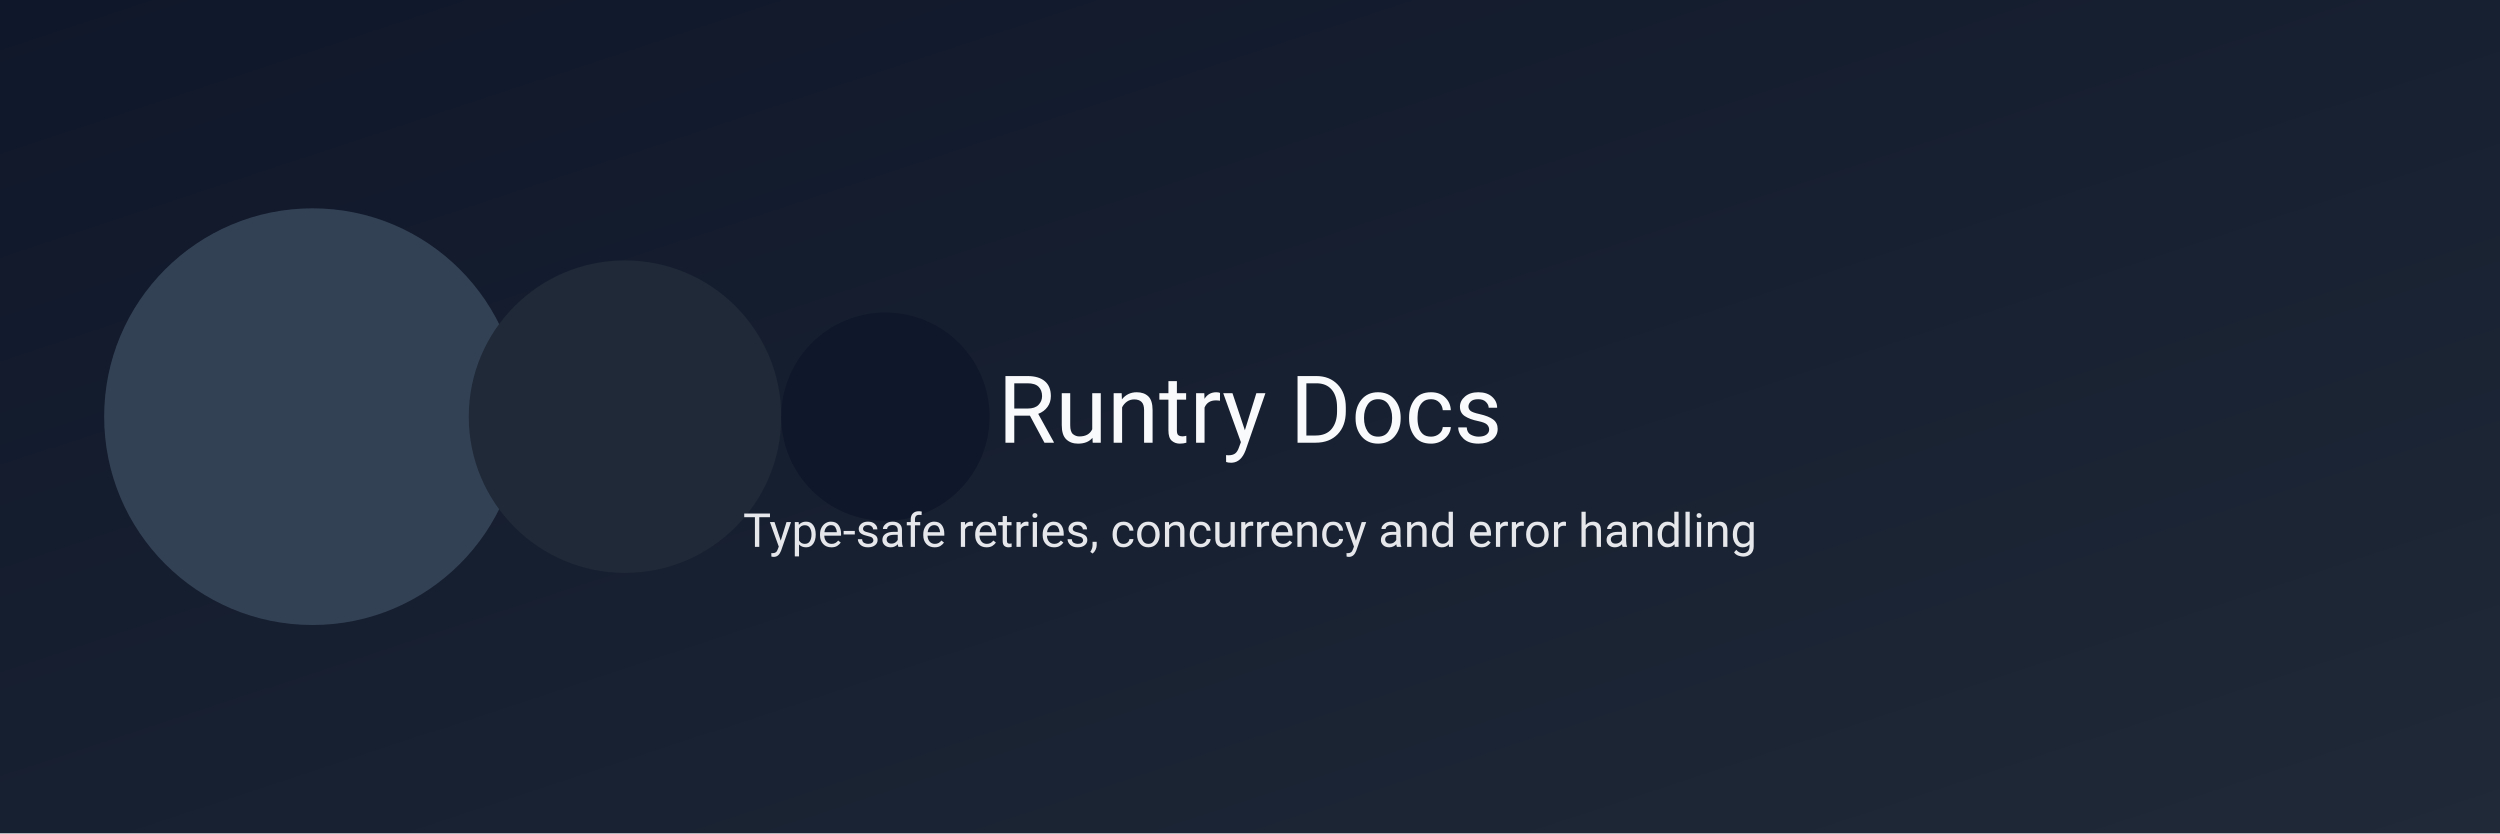
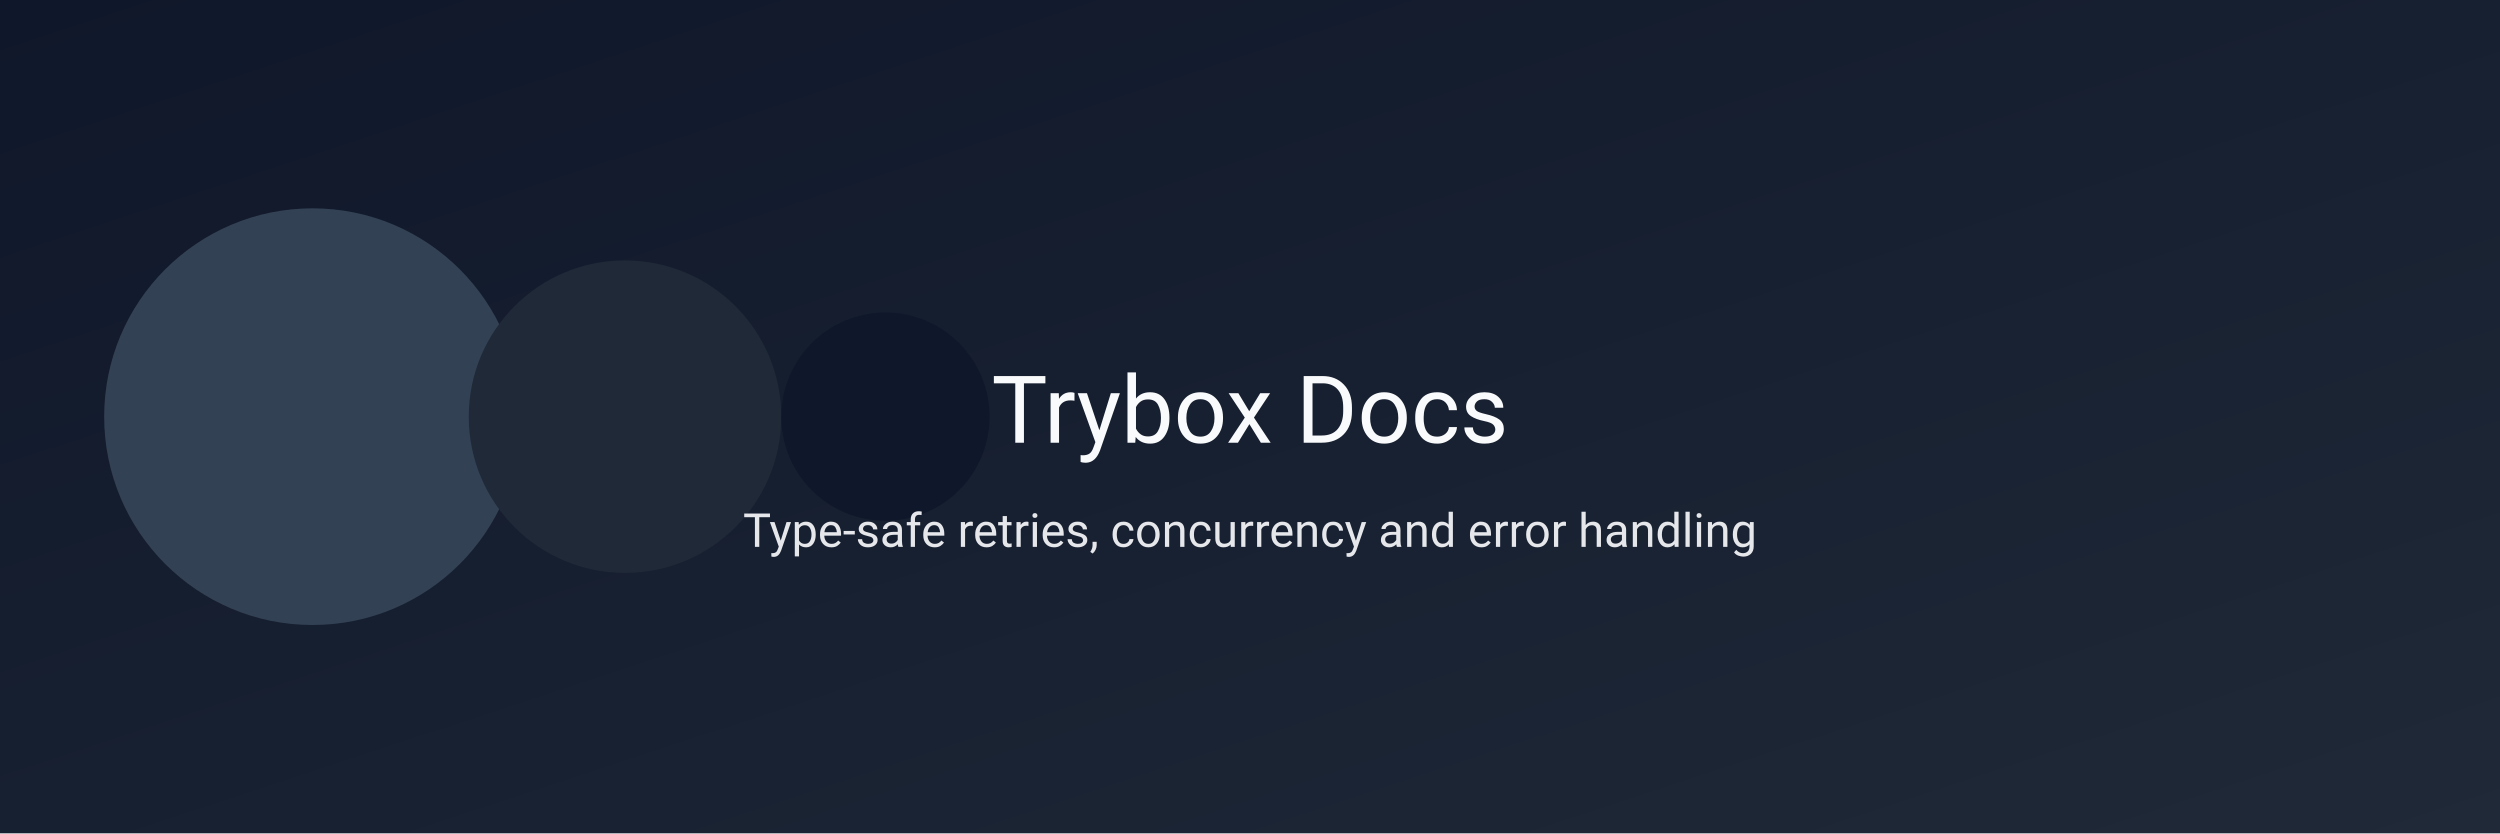
<svg xmlns="http://www.w3.org/2000/svg" width="960" height="320" viewBox="0 0 960 320">
  <defs>
    <linearGradient id="g" x1="0" y1="0" x2="1" y2="1">
      <stop offset="0" stop-color="#0f172a" />
      <stop offset="1" stop-color="#1f2937" />
    </linearGradient>
  </defs>
  <rect x="0" y="0" width="960" height="320" fill="url(#g)" />
  <circle cx="120" cy="160" r="80" fill="#334155" />
  <circle cx="240" cy="160" r="60" fill="#1f2937" />
  <circle cx="340" cy="160" r="40" fill="#0f172a" />
  <text x="480" y="170" font-family="system-ui, -apple-system, Segoe UI, Roboto" font-size="36" fill="#f9fafb" text-anchor="middle">
-     Runtry Docs
+     Trybox Docs
  </text>
  <text x="480" y="210" font-family="system-ui, -apple-system, Segoe UI, Roboto" font-size="18" fill="#e5e7eb" text-anchor="middle">
    Type-safe retries, concurrency and error handling
  </text>
</svg>
